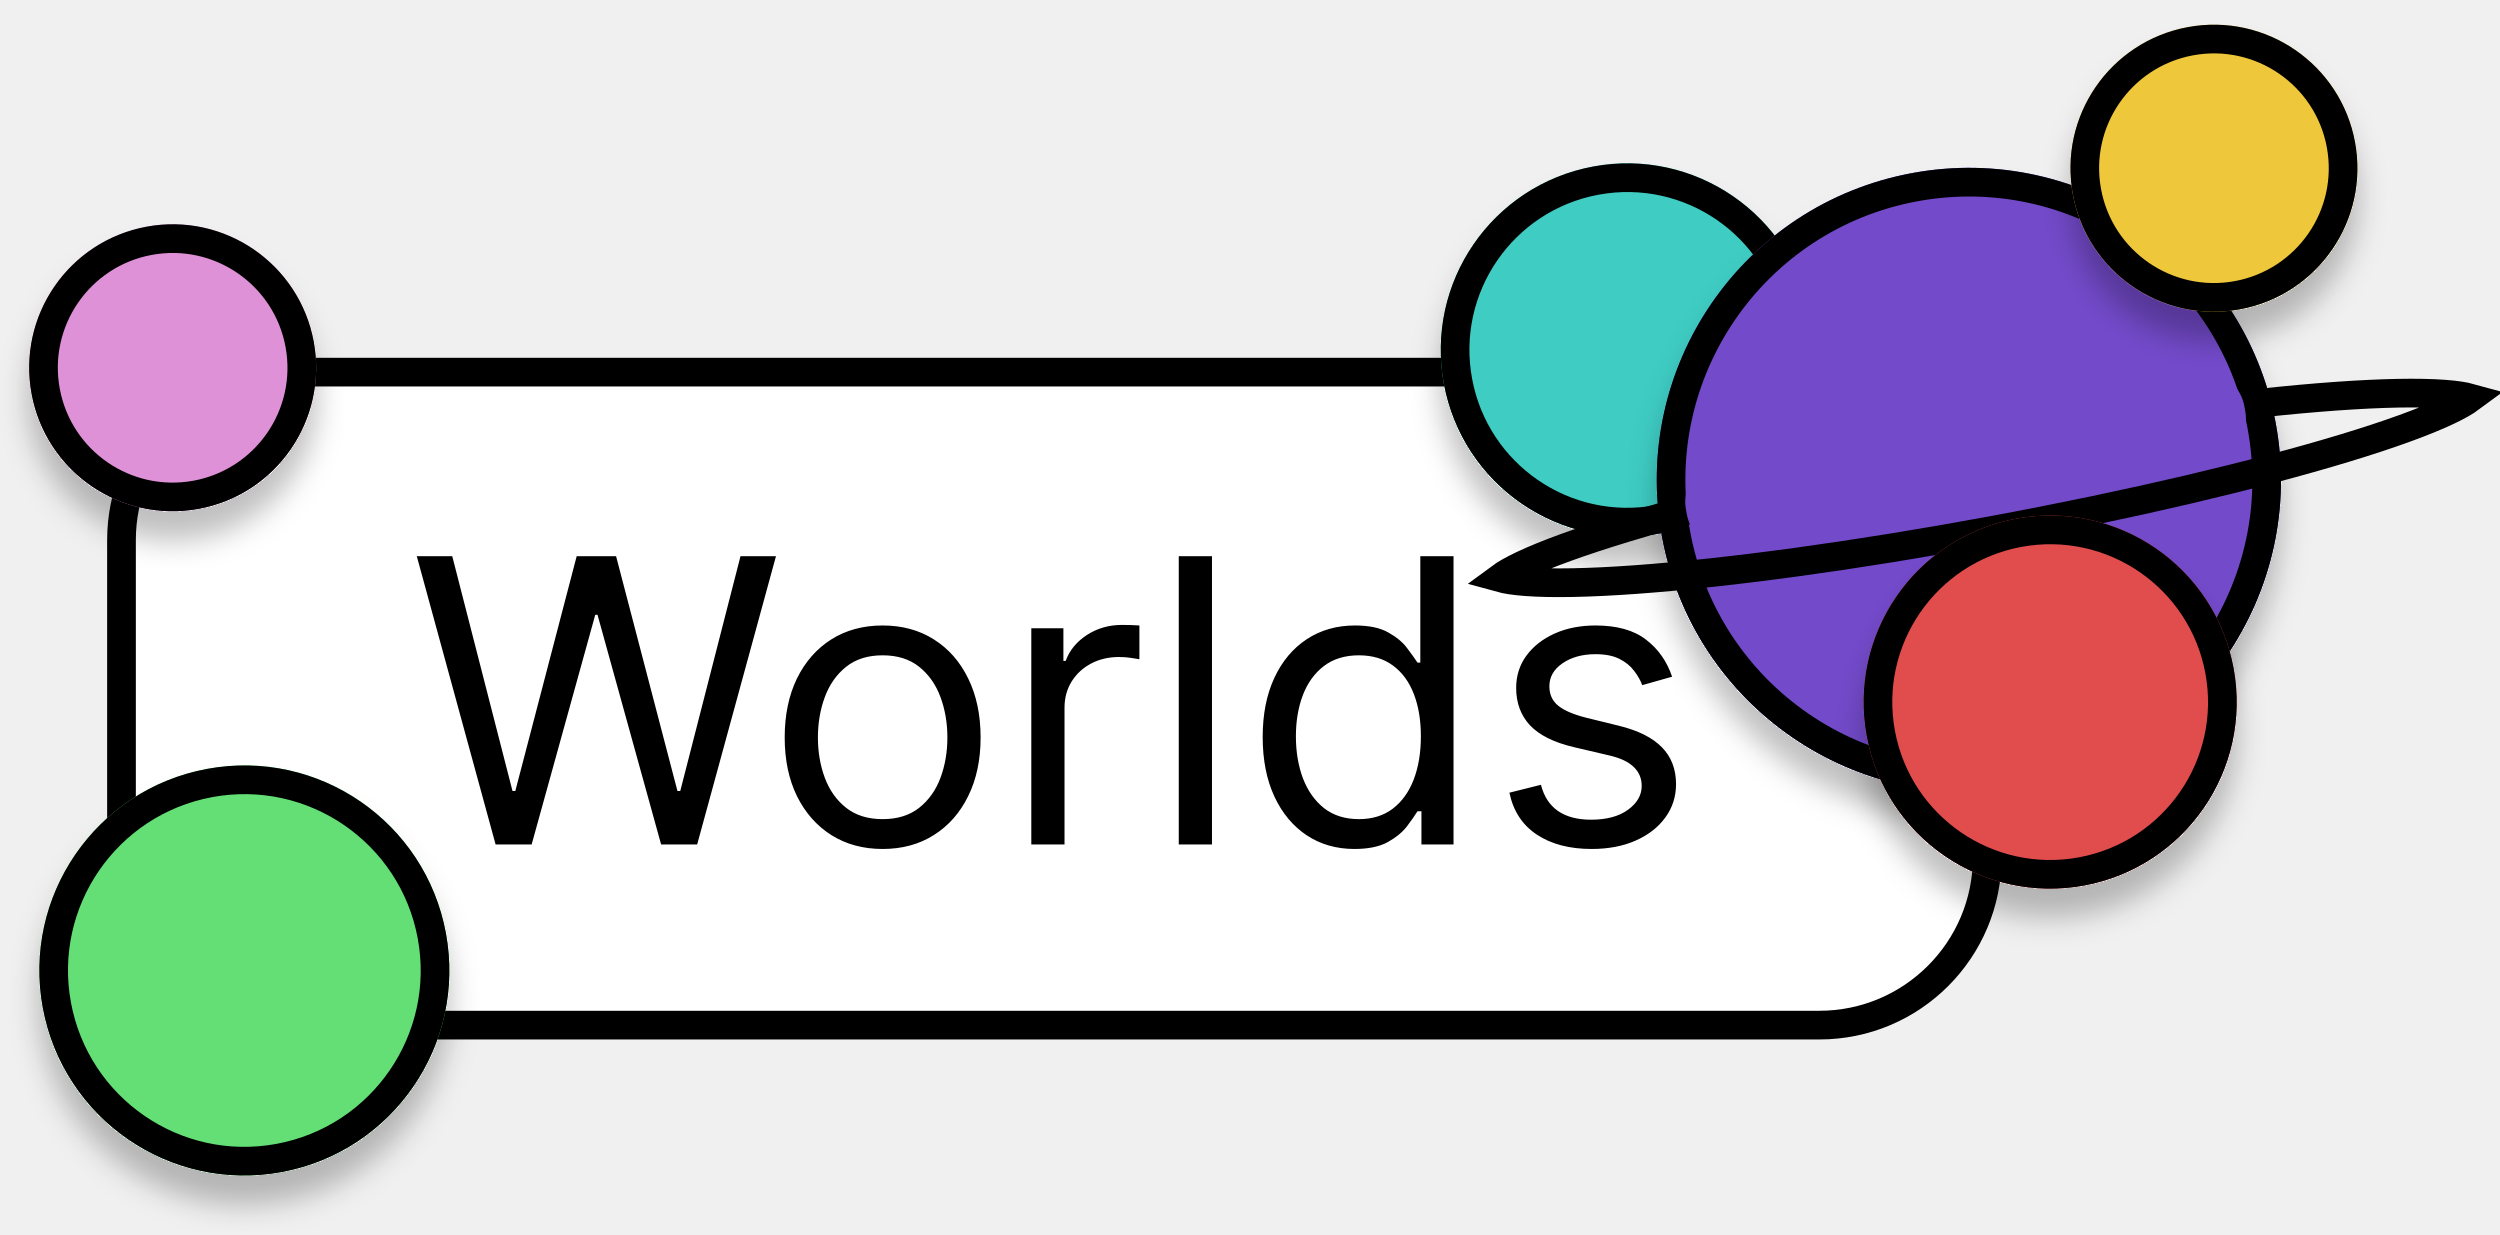
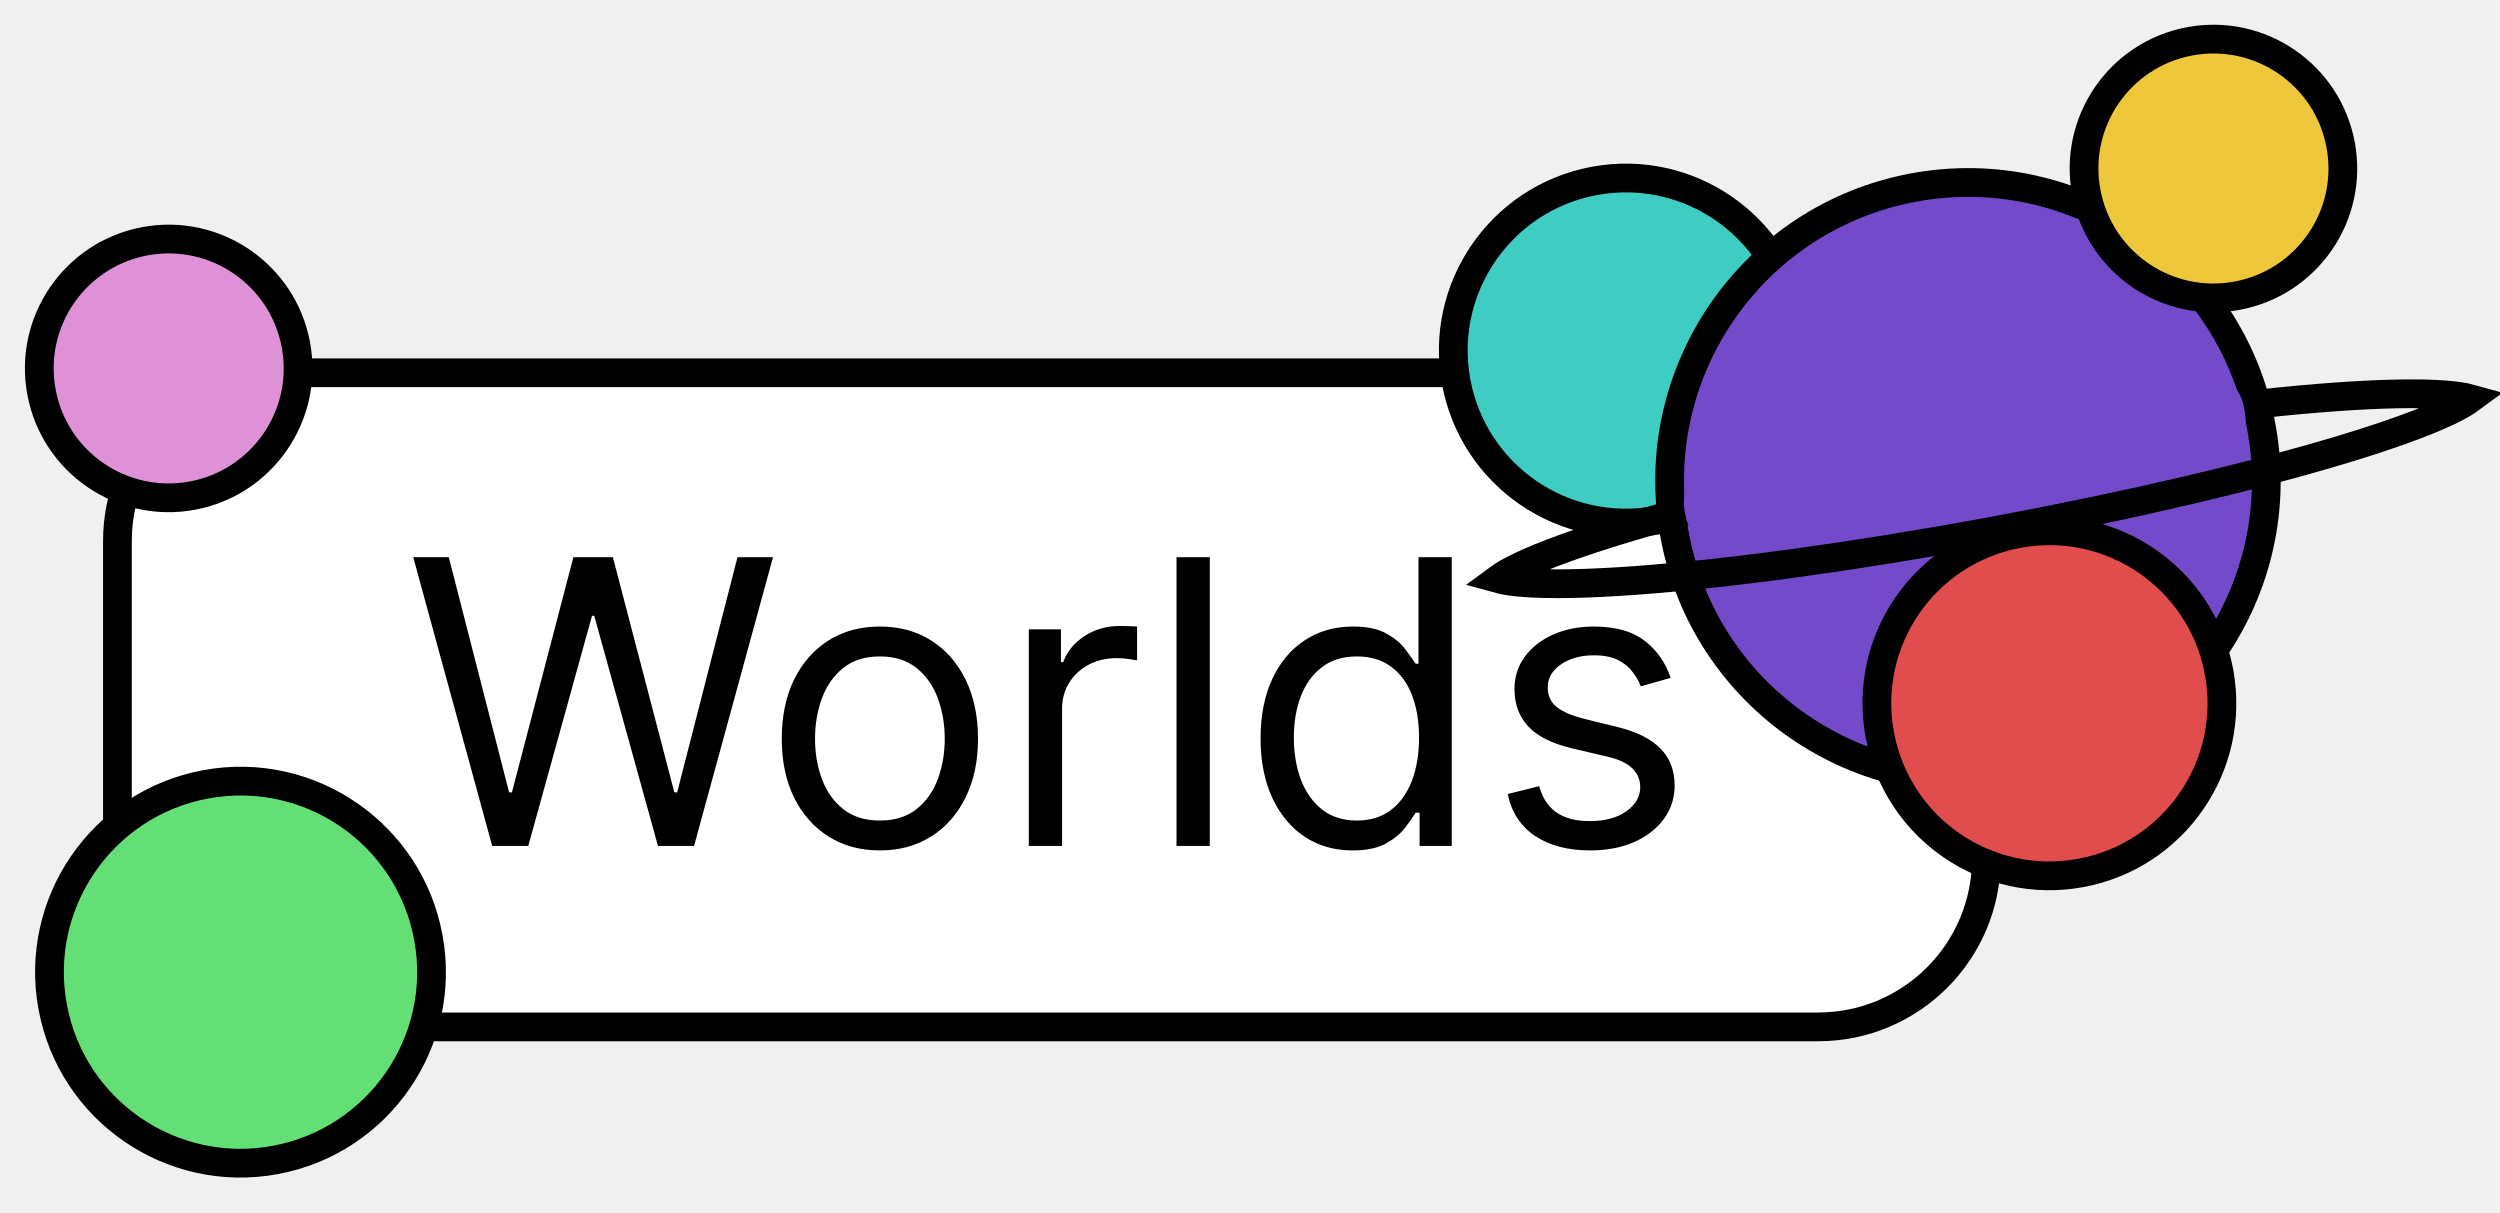
- <svg xmlns="http://www.w3.org/2000/svg" width="1173" height="579" viewBox="0 0 1173 579" fill="none">
-   <rect x="57.004" y="174.61" width="875.406" height="306.378" rx="78.806" fill="white" />
-   <rect x="57.004" y="174.61" width="875.406" height="306.378" rx="78.806" fill="white" />
-   <rect x="57.004" y="174.61" width="875.406" height="306.378" rx="78.806" fill="white" />
-   <rect x="57.004" y="174.61" width="875.406" height="306.378" rx="78.806" fill="white" />
-   <rect x="57.004" y="174.61" width="875.406" height="306.378" rx="78.806" stroke="black" stroke-width="13.467" />
-   <path d="M232.539 396.225L195.559 260.984H212.2L240.464 371.131H241.784L270.576 260.984H289.066L317.858 371.131H319.178L347.442 260.984H364.083L327.103 396.225H310.197L280.349 288.455H279.293L249.445 396.225H232.539ZM414.138 398.338C404.981 398.338 396.946 396.159 390.035 391.8C383.167 387.442 377.796 381.345 373.922 373.509C370.092 365.672 368.177 356.515 368.177 346.038C368.177 335.472 370.092 326.249 373.922 318.369C377.796 310.488 383.167 304.369 390.035 300.011C396.946 295.652 404.981 293.473 414.138 293.473C423.295 293.473 431.307 295.652 438.175 300.011C445.086 304.369 450.457 310.488 454.287 318.369C458.162 326.249 460.099 335.472 460.099 346.038C460.099 356.515 458.162 365.672 454.287 373.509C450.457 381.345 445.086 387.442 438.175 391.8C431.307 396.159 423.295 398.338 414.138 398.338ZM414.138 384.338C421.093 384.338 426.817 382.555 431.307 378.99C435.797 375.424 439.121 370.735 441.278 364.924C443.436 359.113 444.514 352.817 444.514 346.038C444.514 339.258 443.436 332.941 441.278 327.085C439.121 321.23 435.797 316.498 431.307 312.888C426.817 309.278 421.093 307.473 414.138 307.473C407.182 307.473 401.459 309.278 396.968 312.888C392.478 316.498 389.154 321.23 386.997 327.085C384.84 332.941 383.761 339.258 383.761 346.038C383.761 352.817 384.84 359.113 386.997 364.924C389.154 370.735 392.478 375.424 396.968 378.99C401.459 382.555 407.182 384.338 414.138 384.338ZM483.888 396.225V294.794H498.944V310.114H500.001C501.85 305.096 505.196 301.023 510.038 297.898C514.881 294.772 520.34 293.209 526.415 293.209C527.56 293.209 528.99 293.231 530.707 293.275C532.424 293.319 533.723 293.385 534.603 293.473V309.322C534.075 309.19 532.864 308.992 530.971 308.727C529.122 308.419 527.163 308.265 525.094 308.265C520.164 308.265 515.761 309.3 511.887 311.369C508.057 313.394 505.019 316.212 502.774 319.822C500.573 323.387 499.472 327.46 499.472 332.038V396.225H483.888ZM568.661 260.984V396.225H553.077V260.984H568.661ZM635.506 398.338C627.053 398.338 619.591 396.203 613.12 391.933C606.648 387.618 601.586 381.543 597.932 373.707C594.278 365.826 592.451 356.515 592.451 345.774C592.451 335.12 594.278 325.875 597.932 318.039C601.586 310.202 606.67 304.149 613.186 299.879C619.701 295.608 627.23 293.473 635.77 293.473C642.374 293.473 647.591 294.574 651.421 296.775C655.295 298.932 658.244 301.398 660.269 304.171C662.339 306.901 663.945 309.146 665.09 310.907H666.411V260.984H681.995V396.225H666.939V380.64H665.09C663.945 382.489 662.317 384.823 660.203 387.64C658.09 390.414 655.075 392.901 651.157 395.102C647.238 397.259 642.022 398.338 635.506 398.338ZM637.619 384.338C643.871 384.338 649.153 382.71 653.468 379.452C657.782 376.15 661.062 371.594 663.307 365.782C665.552 359.927 666.675 353.17 666.675 345.509C666.675 337.937 665.574 331.312 663.373 325.633C661.172 319.91 657.914 315.463 653.6 312.293C649.285 309.08 643.959 307.473 637.619 307.473C631.016 307.473 625.513 309.168 621.11 312.558C616.752 315.903 613.472 320.46 611.271 326.227C609.114 331.95 608.035 338.378 608.035 345.509C608.035 352.729 609.136 359.289 611.337 365.188C613.582 371.043 616.884 375.71 621.242 379.188C625.645 382.621 631.104 384.338 637.619 384.338ZM784.549 317.51L770.549 321.472C769.669 319.139 768.37 316.872 766.653 314.671C764.98 312.426 762.691 310.576 759.785 309.124C756.88 307.671 753.16 306.945 748.625 306.945C742.418 306.945 737.245 308.375 733.107 311.237C729.013 314.054 726.966 317.642 726.966 322.001C726.966 325.875 728.374 328.934 731.192 331.18C734.009 333.425 738.412 335.296 744.399 336.793L759.455 340.491C768.524 342.692 775.282 346.06 779.728 350.594C784.174 355.085 786.398 360.874 786.398 367.962C786.398 373.773 784.725 378.968 781.379 383.546C778.077 388.124 773.455 391.734 767.511 394.376C761.568 397.017 754.657 398.338 746.776 398.338C736.431 398.338 727.868 396.093 721.088 391.602C714.309 387.112 710.016 380.552 708.211 371.924L723.003 368.226C724.412 373.685 727.076 377.779 730.994 380.508C734.956 383.238 740.129 384.603 746.512 384.603C753.776 384.603 759.543 383.062 763.813 379.98C768.128 376.854 770.285 373.112 770.285 368.754C770.285 365.232 769.052 362.282 766.587 359.905C764.122 357.484 760.336 355.679 755.229 354.49L738.324 350.528C729.035 348.327 722.211 344.915 717.853 340.293C713.538 335.626 711.381 329.793 711.381 322.793C711.381 317.07 712.988 312.007 716.202 307.605C719.459 303.203 723.884 299.747 729.475 297.237C735.11 294.728 741.493 293.473 748.625 293.473C758.663 293.473 766.543 295.674 772.266 300.077C778.033 304.479 782.127 310.29 784.549 317.51Z" fill="black" />
-   <g filter="url(#filter0_d_735_2)">
-     <circle cx="763.531" cy="164.184" r="87.537" transform="rotate(-10.5 763.531 164.184)" fill="#3ECCC3" />
-     <circle cx="763.531" cy="164.184" r="80.803" transform="rotate(-10.5 763.531 164.184)" stroke="black" stroke-width="13.467" />
-   </g>
-   <g filter="url(#filter1_d_735_2)">
-     <circle cx="923.791" cy="225.22" r="146.456" transform="rotate(-10.5 923.791 225.22)" fill="#734ACA" />
-     <circle cx="923.791" cy="225.22" r="139.722" transform="rotate(-10.5 923.791 225.22)" stroke="black" stroke-width="13.467" />
-   </g>
-   <path d="M1147.02 184.942C1152.41 185.349 1156.41 185.984 1159.13 186.739C1156.86 188.42 1153.35 190.448 1148.47 192.758C1137.53 197.934 1121.11 203.885 1100.26 210.215C1058.64 222.848 1000.31 236.719 935.155 248.796C869.998 260.872 810.569 268.826 767.192 271.945C745.46 273.507 727.994 273.837 715.927 272.925C710.542 272.517 706.539 271.882 703.816 271.127C706.087 269.446 709.597 267.419 714.478 265.108C725.417 259.932 741.841 253.981 762.689 247.651C804.303 235.018 862.635 221.147 927.792 209.071C992.949 196.994 1052.38 189.04 1095.75 185.921C1117.49 184.359 1134.95 184.029 1147.02 184.942Z" stroke="black" stroke-width="13.467" />
-   <g filter="url(#filter2_d_735_2)">
-     <circle cx="961.938" cy="329.434" r="87.537" transform="rotate(-10.5 961.938 329.434)" fill="#E14C4C" />
-     <circle cx="961.938" cy="329.434" r="80.803" transform="rotate(-10.5 961.938 329.434)" stroke="black" stroke-width="13.467" />
-   </g>
-   <g filter="url(#filter3_d_735_2)">
-     <circle cx="1038.78" cy="78.928" r="67.336" transform="rotate(-10.5 1038.78 78.9281)" fill="#EFC73B" />
-     <circle cx="1038.78" cy="78.928" r="60.602" transform="rotate(-10.5 1038.78 78.9281)" stroke="black" stroke-width="13.467" />
-   </g>
-   <g filter="url(#filter4_d_735_2)">
-     <circle cx="81.007" cy="172.569" r="67.336" transform="rotate(-10.5 81.0069 172.569)" fill="#DE91D6" />
-     <circle cx="81.007" cy="172.569" r="60.602" transform="rotate(-10.5 81.0069 172.569)" stroke="black" stroke-width="13.467" />
-   </g>
-   <g filter="url(#filter5_d_735_2)">
-     <circle cx="114.651" cy="455.356" r="96.203" transform="rotate(-10.5 114.651 455.356)" fill="#63DF76" />
-     <circle cx="114.651" cy="455.356" r="89.469" transform="rotate(-10.5 114.651 455.356)" stroke="black" stroke-width="13.467" />
-   </g>
-   <rect x="1049.36" y="170.65" width="42.772" height="266.459" rx="20.201" transform="rotate(79.5 1049.36 170.65)" fill="#734ACA" />
-   <defs>
-     <filter id="filter0_d_735_2" x="662.512" y="76.632" width="202.039" height="202.039" filterUnits="userSpaceOnUse" color-interpolation-filters="sRGB">
-       <feFlood flood-opacity="0" result="BackgroundImageFix" />
-       <feColorMatrix in="SourceAlpha" type="matrix" values="0 0 0 0 0 0 0 0 0 0 0 0 0 0 0 0 0 0 127 0" result="hardAlpha" />
-       <feOffset dy="13.467" />
-       <feGaussianBlur stdDeviation="6.734" />
-       <feComposite in2="hardAlpha" operator="out" />
-       <feColorMatrix type="matrix" values="0 0 0 0 0 0 0 0 0 0 0 0 0 0 0 0 0 0 0.25 0" />
-       <feBlend mode="normal" in2="BackgroundImageFix" result="effect1_dropShadow_735_2" />
-       <feBlend mode="normal" in="SourceGraphic" in2="effect1_dropShadow_735_2" result="shape" />
-     </filter>
-     <filter id="filter1_d_735_2" x="763.842" y="78.739" width="319.897" height="319.897" filterUnits="userSpaceOnUse" color-interpolation-filters="sRGB">
-       <feFlood flood-opacity="0" result="BackgroundImageFix" />
-       <feColorMatrix in="SourceAlpha" type="matrix" values="0 0 0 0 0 0 0 0 0 0 0 0 0 0 0 0 0 0 127 0" result="hardAlpha" />
-       <feOffset dy="13.467" />
-       <feGaussianBlur stdDeviation="6.734" />
-       <feComposite in2="hardAlpha" operator="out" />
-       <feColorMatrix type="matrix" values="0 0 0 0 0 0 0 0 0 0 0 0 0 0 0 0 0 0 0.25 0" />
-       <feBlend mode="normal" in2="BackgroundImageFix" result="effect1_dropShadow_735_2" />
-       <feBlend mode="normal" in="SourceGraphic" in2="effect1_dropShadow_735_2" result="shape" />
-     </filter>
-     <filter id="filter2_d_735_2" x="860.919" y="241.882" width="202.039" height="202.039" filterUnits="userSpaceOnUse" color-interpolation-filters="sRGB">
-       <feFlood flood-opacity="0" result="BackgroundImageFix" />
-       <feColorMatrix in="SourceAlpha" type="matrix" values="0 0 0 0 0 0 0 0 0 0 0 0 0 0 0 0 0 0 127 0" result="hardAlpha" />
-       <feOffset dy="13.467" />
-       <feGaussianBlur stdDeviation="6.734" />
-       <feComposite in2="hardAlpha" operator="out" />
-       <feColorMatrix type="matrix" values="0 0 0 0 0 0 0 0 0 0 0 0 0 0 0 0 0 0 0.25 0" />
-       <feBlend mode="normal" in2="BackgroundImageFix" result="effect1_dropShadow_735_2" />
-       <feBlend mode="normal" in="SourceGraphic" in2="effect1_dropShadow_735_2" result="shape" />
-     </filter>
-     <filter id="filter3_d_735_2" x="957.965" y="11.58" width="161.63" height="161.63" filterUnits="userSpaceOnUse" color-interpolation-filters="sRGB">
-       <feFlood flood-opacity="0" result="BackgroundImageFix" />
-       <feColorMatrix in="SourceAlpha" type="matrix" values="0 0 0 0 0 0 0 0 0 0 0 0 0 0 0 0 0 0 127 0" result="hardAlpha" />
-       <feOffset dy="13.467" />
-       <feGaussianBlur stdDeviation="6.734" />
-       <feComposite in2="hardAlpha" operator="out" />
-       <feColorMatrix type="matrix" values="0 0 0 0 0 0 0 0 0 0 0 0 0 0 0 0 0 0 0.25 0" />
-       <feBlend mode="normal" in2="BackgroundImageFix" result="effect1_dropShadow_735_2" />
-       <feBlend mode="normal" in="SourceGraphic" in2="effect1_dropShadow_735_2" result="shape" />
-     </filter>
-     <filter id="filter4_d_735_2" x="0.192" y="105.221" width="161.63" height="161.63" filterUnits="userSpaceOnUse" color-interpolation-filters="sRGB">
-       <feFlood flood-opacity="0" result="BackgroundImageFix" />
-       <feColorMatrix in="SourceAlpha" type="matrix" values="0 0 0 0 0 0 0 0 0 0 0 0 0 0 0 0 0 0 127 0" result="hardAlpha" />
-       <feOffset dy="13.467" />
-       <feGaussianBlur stdDeviation="6.734" />
-       <feComposite in2="hardAlpha" operator="out" />
-       <feColorMatrix type="matrix" values="0 0 0 0 0 0 0 0 0 0 0 0 0 0 0 0 0 0 0.25 0" />
-       <feBlend mode="normal" in2="BackgroundImageFix" result="effect1_dropShadow_735_2" />
-       <feBlend mode="normal" in="SourceGraphic" in2="effect1_dropShadow_735_2" result="shape" />
-     </filter>
-     <filter id="filter5_d_735_2" x="4.964" y="359.136" width="219.375" height="219.374" filterUnits="userSpaceOnUse" color-interpolation-filters="sRGB">
-       <feFlood flood-opacity="0" result="BackgroundImageFix" />
-       <feColorMatrix in="SourceAlpha" type="matrix" values="0 0 0 0 0 0 0 0 0 0 0 0 0 0 0 0 0 0 127 0" result="hardAlpha" />
-       <feOffset dy="13.467" />
-       <feGaussianBlur stdDeviation="6.734" />
-       <feComposite in2="hardAlpha" operator="out" />
-       <feColorMatrix type="matrix" values="0 0 0 0 0 0 0 0 0 0 0 0 0 0 0 0 0 0 0.25 0" />
-       <feBlend mode="normal" in2="BackgroundImageFix" result="effect1_dropShadow_735_2" />
-       <feBlend mode="normal" in="SourceGraphic" in2="effect1_dropShadow_735_2" result="shape" />
-     </filter>
-   </defs>
+ <svg xmlns="http://www.w3.org/2000/svg" width="1171" height="568" viewBox="0 0 1171 568" fill="none">
+   <rect x="55.004" y="174.61" width="875.406" height="306.378" rx="78.806" fill="white" />
+   <rect x="55.004" y="174.61" width="875.406" height="306.378" rx="78.806" fill="white" />
+   <rect x="55.004" y="174.61" width="875.406" height="306.378" rx="78.806" fill="white" />
+   <rect x="55.004" y="174.61" width="875.406" height="306.378" rx="78.806" fill="white" />
+   <rect x="55.004" y="174.61" width="875.406" height="306.378" rx="78.806" stroke="black" stroke-width="13.467" />
+   <path d="M230.539 396.225L193.559 260.984H210.2L238.464 371.131H239.784L268.576 260.984H287.066L315.858 371.131H317.178L345.442 260.984H362.083L325.103 396.225H308.197L278.349 288.455H277.293L247.445 396.225H230.539ZM412.138 398.338C402.981 398.338 394.946 396.159 388.035 391.8C381.167 387.442 375.796 381.345 371.922 373.509C368.092 365.672 366.177 356.515 366.177 346.038C366.177 335.472 368.092 326.249 371.922 318.369C375.796 310.488 381.167 304.369 388.035 300.011C394.946 295.652 402.981 293.473 412.138 293.473C421.295 293.473 429.307 295.652 436.175 300.011C443.086 304.369 448.457 310.488 452.287 318.369C456.162 326.249 458.099 335.472 458.099 346.038C458.099 356.515 456.162 365.672 452.287 373.509C448.457 381.345 443.086 387.442 436.175 391.8C429.307 396.159 421.295 398.338 412.138 398.338ZM412.138 384.338C419.093 384.338 424.817 382.555 429.307 378.99C433.797 375.424 437.121 370.735 439.278 364.924C441.436 359.113 442.514 352.817 442.514 346.038C442.514 339.258 441.436 332.941 439.278 327.085C437.121 321.23 433.797 316.498 429.307 312.888C424.817 309.278 419.093 307.473 412.138 307.473C405.182 307.473 399.459 309.278 394.968 312.888C390.478 316.498 387.154 321.23 384.997 327.085C382.84 332.941 381.761 339.258 381.761 346.038C381.761 352.817 382.84 359.113 384.997 364.924C387.154 370.735 390.478 375.424 394.968 378.99C399.459 382.555 405.182 384.338 412.138 384.338ZM481.888 396.225V294.794H496.944V310.114H498.001C499.85 305.096 503.196 301.023 508.038 297.898C512.881 294.772 518.34 293.209 524.415 293.209C525.56 293.209 526.99 293.231 528.707 293.275C530.424 293.319 531.723 293.385 532.603 293.473V309.322C532.075 309.19 530.864 308.992 528.971 308.727C527.122 308.419 525.163 308.265 523.094 308.265C518.164 308.265 513.761 309.3 509.887 311.369C506.057 313.394 503.019 316.212 500.774 319.822C498.573 323.387 497.472 327.46 497.472 332.038V396.225H481.888ZM566.661 260.984V396.225H551.077V260.984H566.661ZM633.506 398.338C625.053 398.338 617.591 396.203 611.12 391.933C604.648 387.618 599.586 381.543 595.932 373.707C592.278 365.826 590.451 356.515 590.451 345.774C590.451 335.12 592.278 325.875 595.932 318.039C599.586 310.202 604.67 304.149 611.186 299.879C617.701 295.608 625.23 293.473 633.77 293.473C640.374 293.473 645.591 294.574 649.421 296.775C653.295 298.932 656.244 301.398 658.269 304.171C660.339 306.901 661.945 309.146 663.09 310.907H664.411V260.984H679.995V396.225H664.939V380.64H663.09C661.945 382.489 660.317 384.823 658.203 387.64C656.09 390.414 653.075 392.901 649.157 395.102C645.238 397.259 640.022 398.338 633.506 398.338ZM635.619 384.338C641.871 384.338 647.153 382.71 651.468 379.452C655.782 376.15 659.062 371.594 661.307 365.782C663.552 359.927 664.675 353.17 664.675 345.509C664.675 337.937 663.574 331.312 661.373 325.633C659.172 319.91 655.914 315.463 651.6 312.293C647.285 309.08 641.959 307.473 635.619 307.473C629.016 307.473 623.513 309.168 619.11 312.558C614.752 315.903 611.472 320.46 609.271 326.227C607.114 331.95 606.035 338.378 606.035 345.509C606.035 352.729 607.136 359.289 609.337 365.188C611.582 371.043 614.884 375.71 619.242 379.188C623.645 382.621 629.104 384.338 635.619 384.338ZM782.549 317.51L768.549 321.472C767.669 319.139 766.37 316.872 764.653 314.671C762.98 312.426 760.691 310.576 757.785 309.124C754.88 307.671 751.16 306.945 746.625 306.945C740.418 306.945 735.245 308.375 731.107 311.237C727.013 314.054 724.966 317.642 724.966 322.001C724.966 325.875 726.374 328.934 729.192 331.18C732.009 333.425 736.412 335.296 742.399 336.793L757.455 340.491C766.524 342.692 773.282 346.06 777.728 350.594C782.174 355.085 784.398 360.874 784.398 367.962C784.398 373.773 782.725 378.968 779.379 383.546C776.077 388.124 771.455 391.734 765.511 394.376C759.568 397.017 752.657 398.338 744.776 398.338C734.431 398.338 725.868 396.093 719.088 391.602C712.309 387.112 708.016 380.552 706.211 371.924L721.003 368.226C722.412 373.685 725.076 377.779 728.994 380.508C732.956 383.238 738.129 384.603 744.512 384.603C751.776 384.603 757.543 383.062 761.813 379.98C766.128 376.854 768.285 373.112 768.285 368.754C768.285 365.232 767.052 362.282 764.587 359.905C762.122 357.484 758.336 355.679 753.229 354.49L736.324 350.528C727.035 348.327 720.211 344.915 715.853 340.293C711.538 335.626 709.381 329.793 709.381 322.793C709.381 317.07 710.988 312.007 714.202 307.605C717.459 303.203 721.884 299.747 727.475 297.237C733.11 294.728 739.493 293.473 746.625 293.473C756.663 293.473 764.543 295.674 770.266 300.077C776.033 304.479 780.127 310.29 782.549 317.51Z" fill="black" />
+   <circle cx="761.531" cy="164.184" r="80.803" transform="rotate(-10.5 761.531 164.184)" fill="#3ECCC3" stroke="black" stroke-width="13.467" />
+   <circle cx="921.791" cy="225.22" r="139.722" transform="rotate(-10.5 921.791 225.22)" fill="#734ACA" stroke="black" stroke-width="13.467" />
+   <path d="M1145.02 184.942C1150.41 185.349 1154.41 185.984 1157.13 186.739C1154.86 188.42 1151.35 190.448 1146.47 192.758C1135.53 197.934 1119.11 203.885 1098.26 210.215C1056.64 222.848 998.311 236.719 933.155 248.796C867.998 260.872 808.569 268.826 765.192 271.945C743.46 273.507 725.994 273.837 713.927 272.925C708.542 272.517 704.539 271.882 701.816 271.127C704.087 269.446 707.597 267.419 712.478 265.108C723.417 259.932 739.841 253.981 760.689 247.651C802.303 235.018 860.635 221.147 925.792 209.071C990.949 196.994 1050.38 189.04 1093.75 185.921C1115.49 184.359 1132.95 184.029 1145.02 184.942Z" stroke="black" stroke-width="13.467" />
+   <circle cx="959.938" cy="329.434" r="80.803" transform="rotate(-10.5 959.938 329.434)" fill="#E14C4C" stroke="black" stroke-width="13.467" />
+   <circle cx="1036.78" cy="78.928" r="60.602" transform="rotate(-10.5 1036.78 78.9281)" fill="#EFC73B" stroke="black" stroke-width="13.467" />
+   <circle cx="79.007" cy="172.569" r="60.602" transform="rotate(-10.5 79.0069 172.569)" fill="#DE91D6" stroke="black" stroke-width="13.467" />
+   <circle cx="112.651" cy="455.356" r="89.469" transform="rotate(-10.5 112.651 455.356)" fill="#63DF76" stroke="black" stroke-width="13.467" />
+   <rect x="1047.36" y="170.65" width="42.772" height="266.459" rx="20.201" transform="rotate(79.5 1047.36 170.65)" fill="#734ACA" />
</svg>
